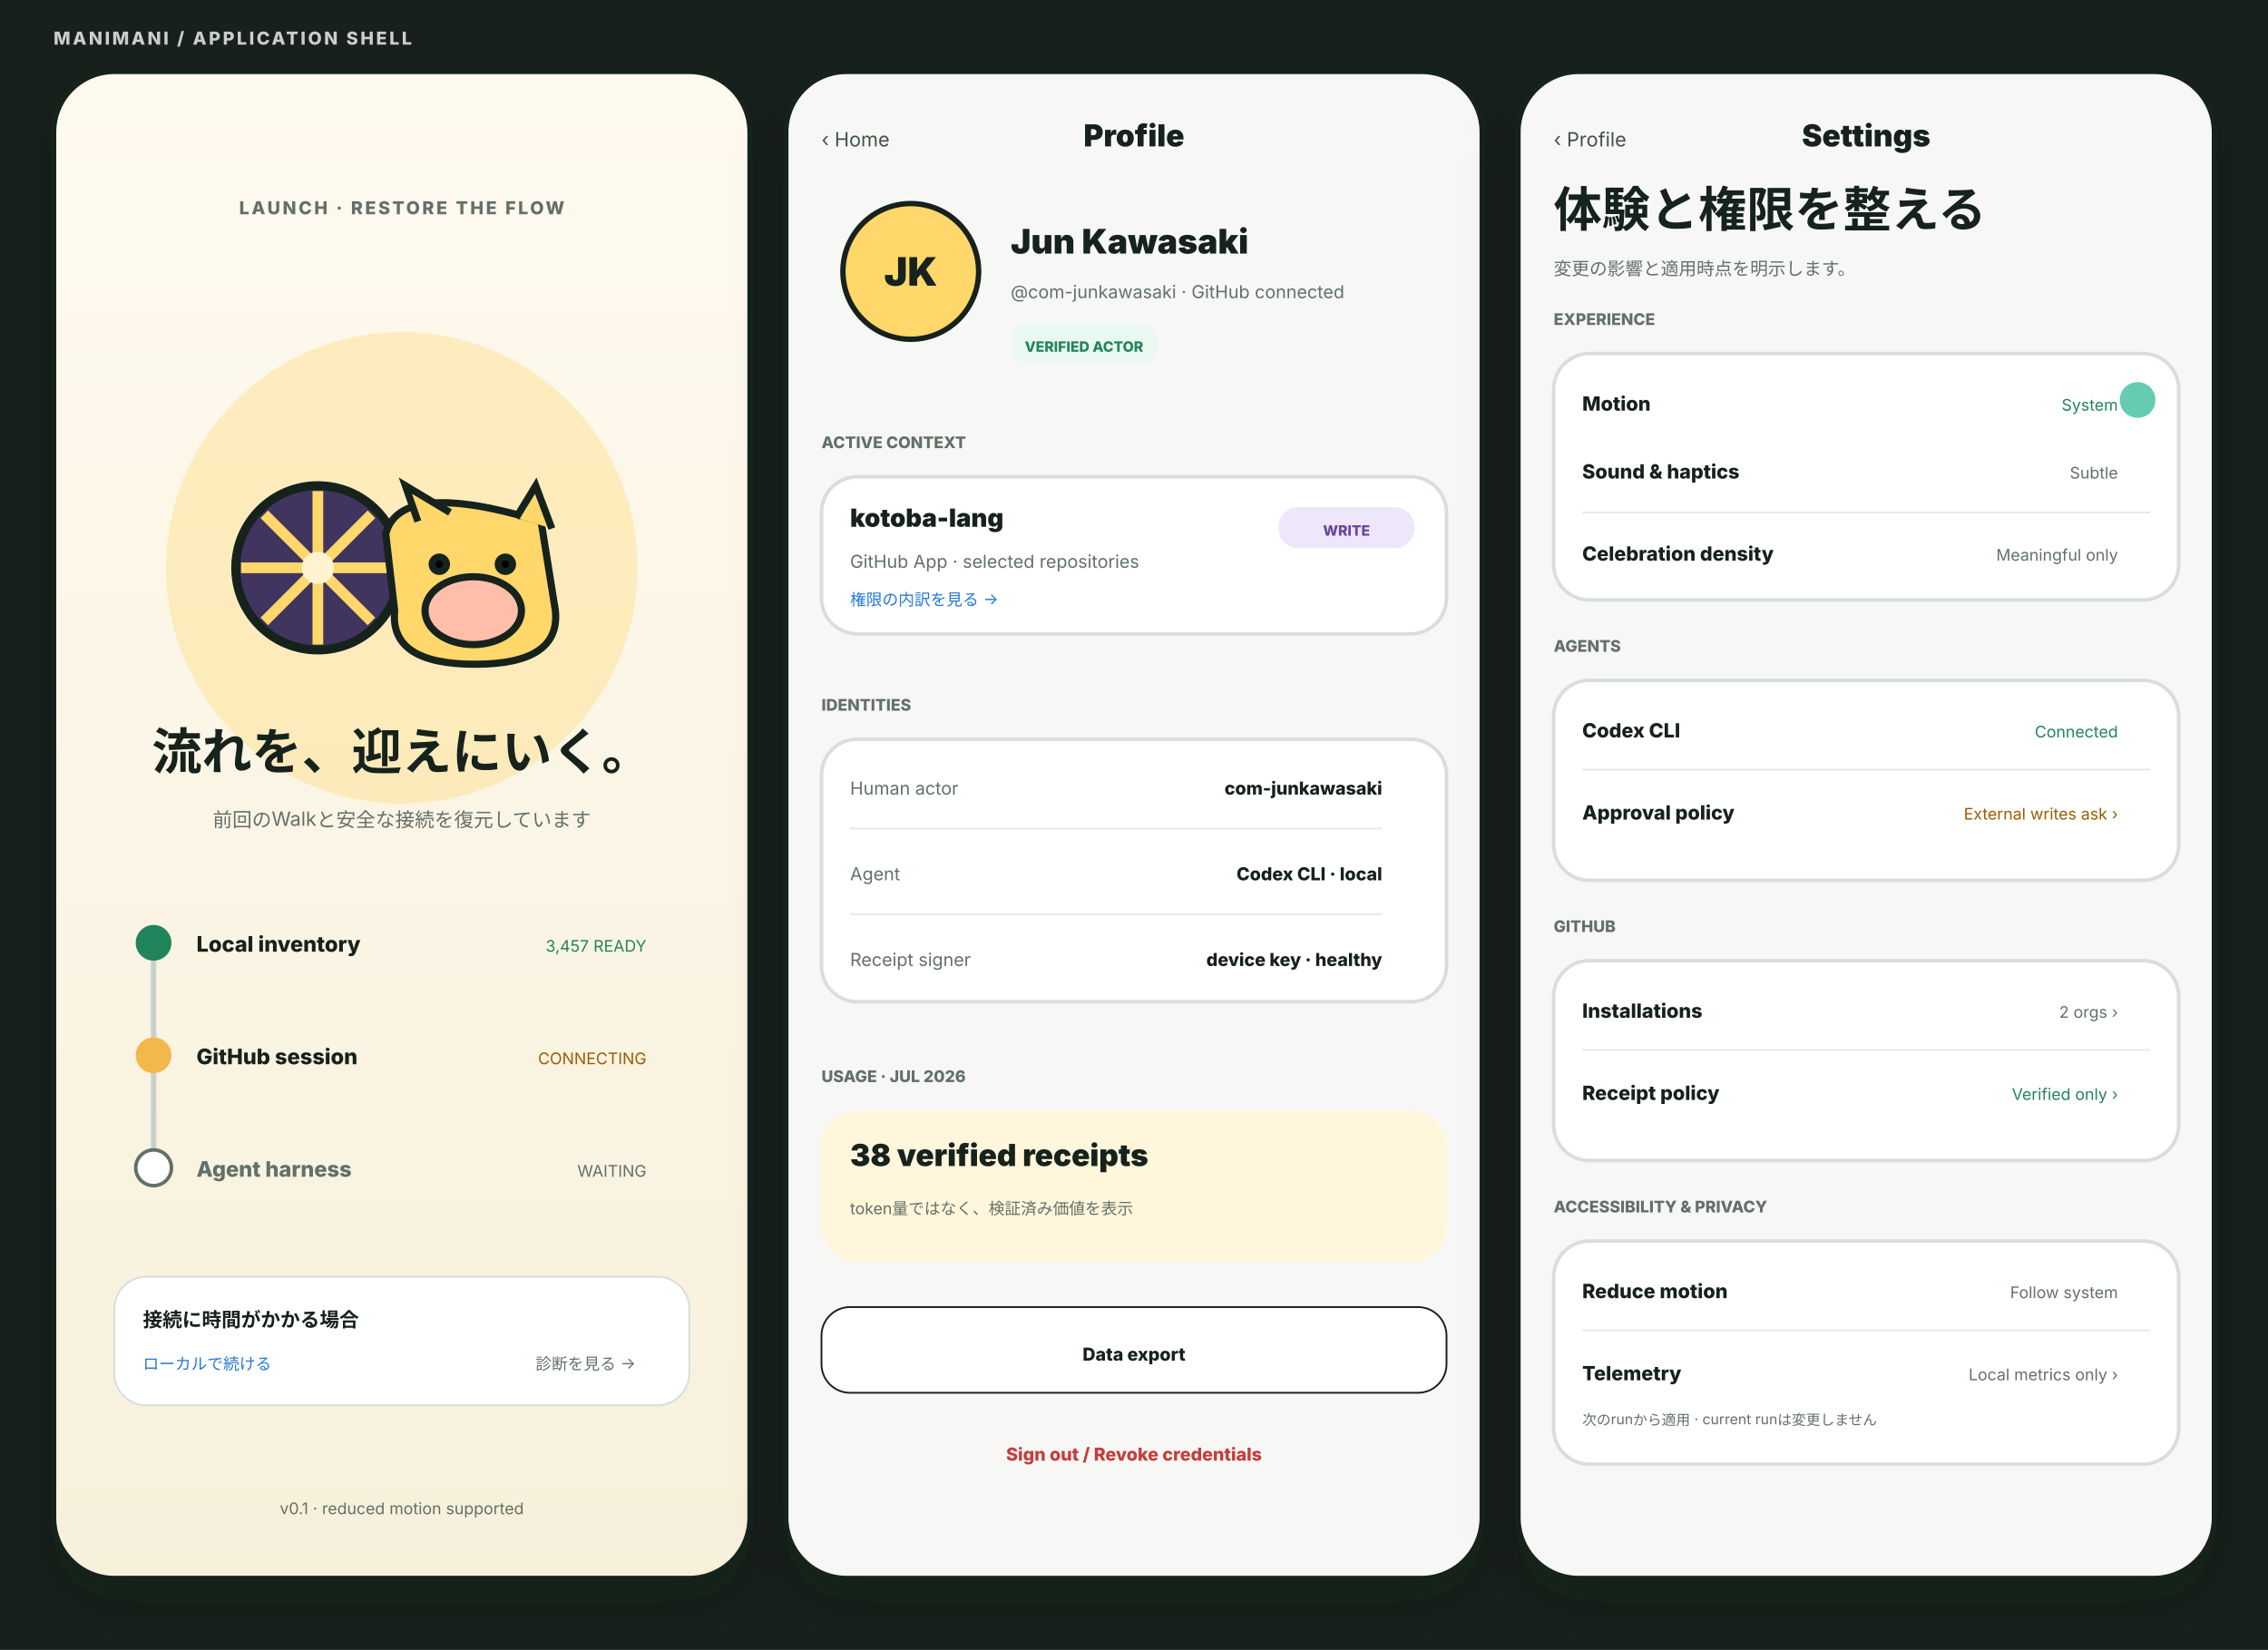
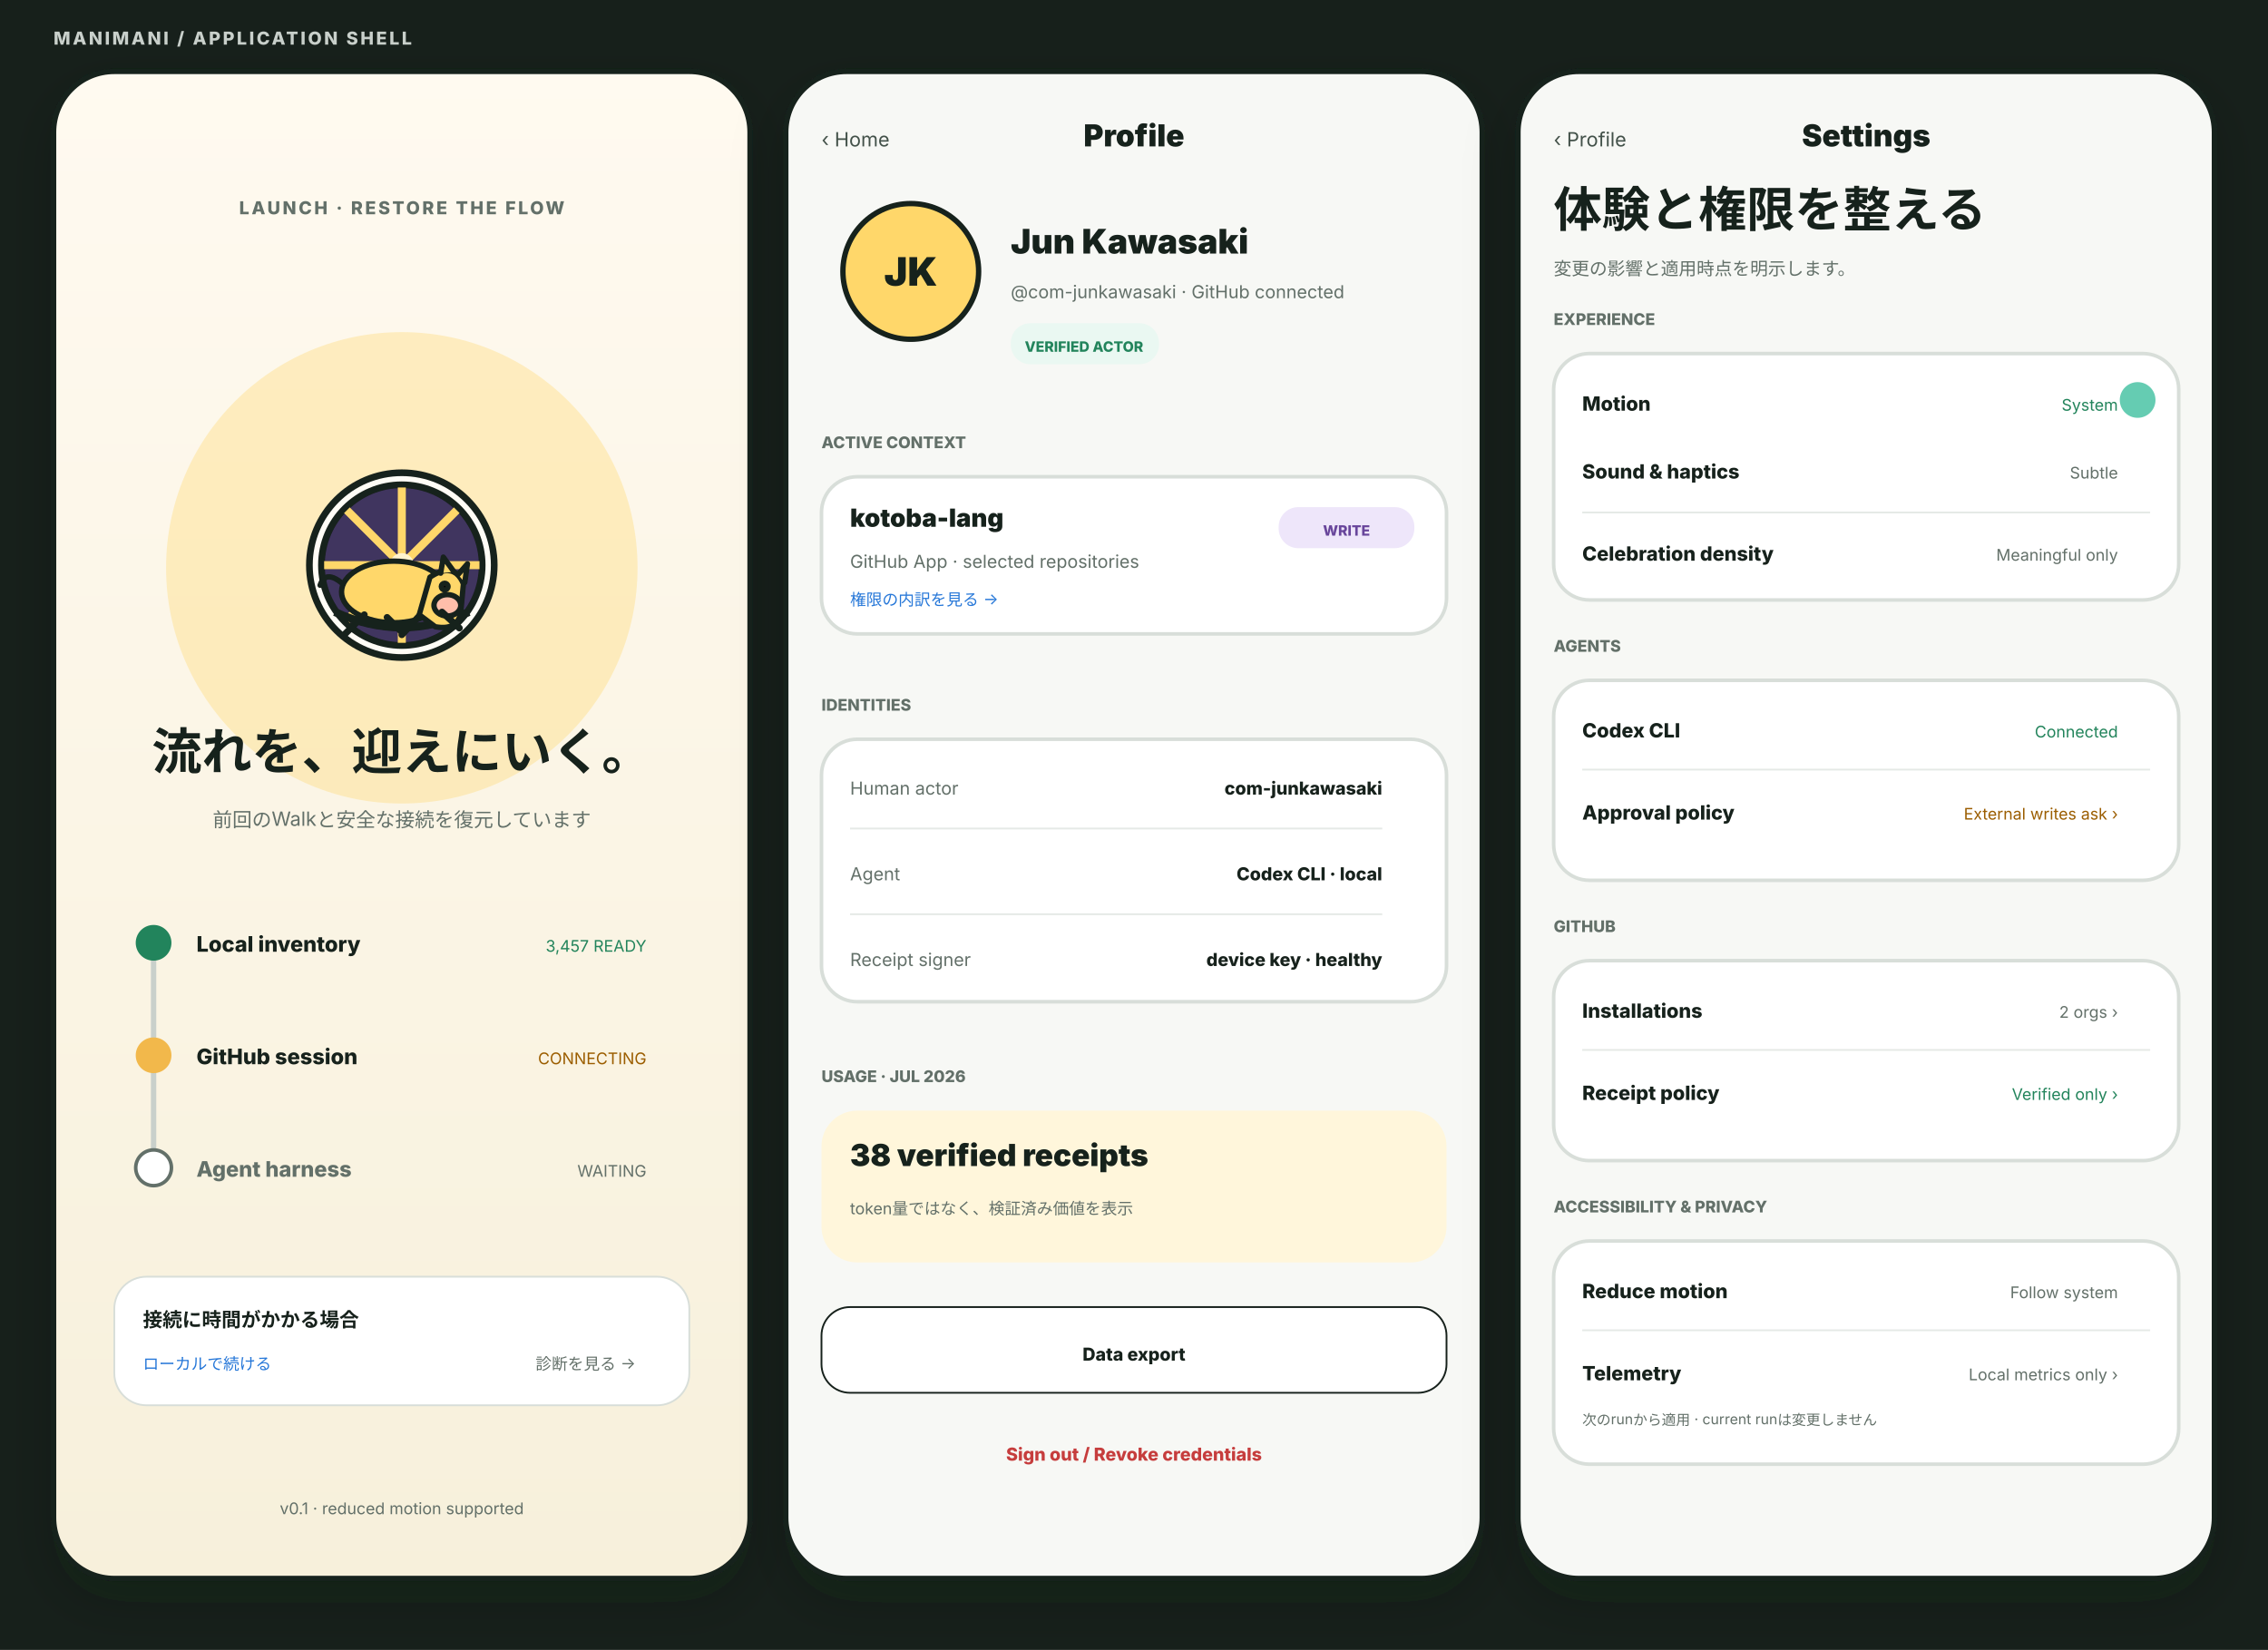
<svg xmlns="http://www.w3.org/2000/svg" width="1270" height="924" viewBox="0 0 1270 924">
  <defs>
    <filter id="s">
      <feDropShadow dx="0" dy="12" stdDeviation="14" flood-color="#17201b" flood-opacity=".18" />
    </filter>
    <linearGradient id="p" x2="0" y2="1">
      <stop stop-color="#fffaf0" />
      <stop offset="1" stop-color="#f7f0db" />
    </linearGradient>
-     <symbol id="mini" viewBox="0 0 210 120">
+     <symbol id="mini" viewBox="0 0 210 160">
+       <circle cx="105" cy="78" r="69" fill="#fffdf6" stroke="#17201b" stroke-width="5" />
      <g class="w">
-         <circle cx="58" cy="60" r="46" fill="#40345f" stroke="#17201b" stroke-width="5" />
-         <path d="M58 17v86M15 60h86M28 30l60 60M88 30 28 90" stroke="#ffd76a" stroke-width="6" />
-         <circle cx="58" cy="60" r="9" fill="#fff4cf" />
+         <circle cx="105" cy="78" r="60" fill="#40345f" stroke="#17201b" stroke-width="5" />
+         <path d="M105 20v116M47 78h116M64 37l82 82M146 37l-82 82" stroke="#ffd76a" stroke-width="6" />
+         <circle cx="105" cy="78" r="9" fill="#fff4cf" />
      </g>
-       <g stroke="#17201b" stroke-width="4">
-         <path d="M96 41q8-31 87-7l8 50q3 30-45 30t-45-30z" fill="#ffd76a" />
-         <path d="m114 34-7-20 25 15m37 3 11-18 9 24" fill="#ffd76a" />
-         <circle cx="126" cy="58" r="4" />
-         <circle cx="163" cy="58" r="4" />
-         <ellipse cx="145" cy="84" rx="27" ry="19" fill="#ffbeaa" />
+       <path d="M55 113q50 23 100 0" fill="none" stroke="#17201b" stroke-width="6" />
+       <g class="runner" stroke="#17201b" stroke-width="4" stroke-linecap="round" stroke-linejoin="round">
+         <ellipse cx="99" cy="98" rx="39" ry="23" fill="#ffd76a" />
+         <path d="M126 87q18-12 25 5l-2 21q-2 14-19 11l-12-9z" fill="#ffd76a" />
+         <path d="m134 84 2-12 8 11m3 2 7-8-2 14" fill="#ffd76a" />
+         <ellipse cx="139" cy="108" rx="10" ry="8" fill="#ffbeaa" />
+         <circle cx="137" cy="94" r="2.5" />
+         <path d="M77 115l-14 14m31-12 12 12m12-13-13 14m30-17 13 12" fill="none" stroke-width="5" />
+         <path d="M61 92Q48 81 44 93" fill="none" />
      </g>
    </symbol>
-     <style>.w{transform-box:fill-box;transform-origin:center;animation:r 8s linear infinite}@keyframes r{to{transform:rotate(360deg)}}@media(prefers-reduced-motion:reduce){.w{animation:none}}</style>
+     <style>.w{transform-box:fill-box;transform-origin:center;animation:r 8s linear infinite}.runner{transform-box:fill-box;transform-origin:center bottom;animation:j .42s ease-in-out infinite alternate}@keyframes r{to{transform:rotate(360deg)}}@keyframes j{to{transform:translateY(-3px) rotate(-1.5deg)}}@media(prefers-reduced-motion:reduce){.w,.runner{animation:none}}</style>
  </defs>
  <rect width="1270" height="924" fill="#17201b" />
  <text x="30" y="25" fill="#c9d0cb" font-family="-apple-system,sans-serif" font-size="10" font-weight="800" letter-spacing="1.3">MANIMANI / APPLICATION SHELL</text>
-   <g id="Launch" transform="translate(30 40)" font-family="-apple-system,BlinkMacSystemFont,'Noto Sans JP',sans-serif" filter="url(#s)">
+   <g id="Launch" transform="translate(30 40)" font-family="'Noto Sans JP',-apple-system,BlinkMacSystemFont,sans-serif" filter="url(#s)">
    <rect width="390" height="844" rx="34" fill="url(#p)" stroke="#17201b" stroke-width="3" />
    <text x="195" y="80" fill="#637069" font-size="10" font-weight="800" letter-spacing="1.3" text-anchor="middle">LAUNCH · RESTORE THE FLOW</text>
    <circle cx="195" cy="278" r="132" fill="#ffd76a" opacity=".35" />
    <use href="#mini" x="90" y="218" width="210" height="120" />
    <text x="195" y="391" fill="#17201b" font-size="28" font-weight="900" text-anchor="middle">流れを、迎えにいく。</text>
    <text x="195" y="423" fill="#637069" font-size="11" text-anchor="middle">前回のWalkと安全な接続を復元しています</text>
    <g transform="translate(42 478)">
      <path d="M14 10v126" stroke="#c9d0cb" stroke-width="3" />
      <circle cx="14" cy="10" r="10" fill="#23845b" />
      <text x="38" y="15" fill="#17201b" font-size="12" font-weight="800">Local inventory</text>
      <text x="290" y="15" fill="#23845b" font-size="9" text-anchor="end">3,457 READY</text>
      <circle cx="14" cy="73" r="10" fill="#f2b84b" />
      <text x="38" y="78" fill="#17201b" font-size="12" font-weight="800">GitHub session</text>
      <text x="290" y="78" fill="#9b5d00" font-size="9" text-anchor="end">CONNECTING</text>
      <circle cx="14" cy="136" r="10" fill="#fff" stroke="#637069" stroke-width="2" />
      <text x="38" y="141" fill="#637069" font-size="12" font-weight="800">Agent harness</text>
      <text x="290" y="141" fill="#637069" font-size="9" text-anchor="end">WAITING</text>
    </g>
    <rect x="34" y="675" width="322" height="72" rx="18" fill="#fff" stroke="#d8ded9" />
    <text x="50" y="703" fill="#17201b" font-size="11" font-weight="800">接続に時間がかかる場合</text>
    <text x="50" y="727" fill="#2677d8" font-size="9">ローカルで続ける</text>
    <text x="326" y="727" fill="#637069" font-size="9" text-anchor="end">診断を見る →</text>
    <text x="195" y="808" fill="#637069" font-size="9" text-anchor="middle">v0.1 · reduced motion supported</text>
  </g>
-   <g id="Profile" transform="translate(440 40)" font-family="-apple-system,BlinkMacSystemFont,'Noto Sans JP',sans-serif" filter="url(#s)">
+   <g id="Profile" transform="translate(440 40)" font-family="'Noto Sans JP',-apple-system,BlinkMacSystemFont,sans-serif" filter="url(#s)">
    <rect width="390" height="844" rx="34" fill="#f7f8f5" stroke="#17201b" stroke-width="3" />
    <text x="20" y="42" fill="#435149" font-size="11">‹ Home</text>
    <text x="195" y="42" fill="#17201b" font-size="17" font-weight="850" text-anchor="middle">Profile</text>
    <circle cx="70" cy="112" r="38" fill="#ffd76a" stroke="#17201b" stroke-width="3" />
    <text x="70" y="120" fill="#17201b" font-size="22" font-weight="900" text-anchor="middle">JK</text>
    <text x="126" y="102" fill="#17201b" font-size="19" font-weight="900">Jun Kawasaki</text>
    <text x="126" y="127" fill="#637069" font-size="10">@com-junkawasaki · GitHub connected</text>
    <rect x="126" y="141" width="83" height="23" rx="11" fill="#eaf8f2" />
    <text x="167" y="157" fill="#23845b" font-size="8" font-weight="800" text-anchor="middle">VERIFIED ACTOR</text>
    <text x="20" y="211" fill="#637069" font-size="9" font-weight="800">ACTIVE CONTEXT</text>
    <rect x="20" y="227" width="350" height="88" rx="20" fill="#fff" stroke="#d8ded9" stroke-width="2" />
    <text x="36" y="255" fill="#17201b" font-size="14" font-weight="850">kotoba-lang</text>
    <text x="36" y="278" fill="#637069" font-size="10">GitHub App · selected repositories</text>
    <rect x="276" y="244" width="76" height="23" rx="11" fill="#eee6fa" />
    <text x="314" y="260" fill="#68459b" font-size="8" font-weight="800" text-anchor="middle">WRITE</text>
    <text x="36" y="299" fill="#2677d8" font-size="9">権限の内訳を見る →</text>
    <text x="20" y="358" fill="#637069" font-size="9" font-weight="800">IDENTITIES</text>
    <rect x="20" y="374" width="350" height="147" rx="20" fill="#fff" stroke="#d8ded9" stroke-width="2" />
    <text x="36" y="405" fill="#637069" font-size="10">Human actor</text>
    <text x="334" y="405" fill="#17201b" font-size="10" font-weight="800" text-anchor="end">com-junkawasaki</text>
    <path d="M36 424h298" stroke="#e5e9e6" />
    <text x="36" y="453" fill="#637069" font-size="10">Agent</text>
    <text x="334" y="453" fill="#17201b" font-size="10" font-weight="800" text-anchor="end">Codex CLI · local</text>
    <path d="M36 472h298" stroke="#e5e9e6" />
    <text x="36" y="501" fill="#637069" font-size="10">Receipt signer</text>
    <text x="334" y="501" fill="#17201b" font-size="10" font-weight="800" text-anchor="end">device key · healthy</text>
    <text x="20" y="566" fill="#637069" font-size="9" font-weight="800">USAGE · JUL 2026</text>
    <rect x="20" y="582" width="350" height="85" rx="20" fill="#fff6db" />
    <text x="36" y="613" fill="#17201b" font-size="17" font-weight="900">38 verified receipts</text>
    <text x="36" y="640" fill="#637069" font-size="9">token量ではなく、検証済み価値を表示</text>
    <rect x="20" y="692" width="350" height="48" rx="16" fill="#fff" stroke="#17201b" />
    <text x="195" y="722" fill="#17201b" font-size="10" font-weight="800" text-anchor="middle">Data export</text>
    <text x="195" y="778" fill="#c63c3c" font-size="10" font-weight="800" text-anchor="middle">Sign out / Revoke credentials</text>
  </g>
-   <g id="Settings" transform="translate(850 40)" font-family="-apple-system,BlinkMacSystemFont,'Noto Sans JP',sans-serif" filter="url(#s)">
+   <g id="Settings" transform="translate(850 40)" font-family="'Noto Sans JP',-apple-system,BlinkMacSystemFont,sans-serif" filter="url(#s)">
    <rect width="390" height="844" rx="34" fill="#f7f8f5" stroke="#17201b" stroke-width="3" />
    <text x="20" y="42" fill="#435149" font-size="11">‹ Profile</text>
    <text x="195" y="42" fill="#17201b" font-size="17" font-weight="850" text-anchor="middle">Settings</text>
    <text x="20" y="87" fill="#17201b" font-size="27" font-weight="900">体験と権限を整える</text>
    <text x="20" y="114" fill="#637069" font-size="10">変更の影響と適用時点を明示します。</text>
    <g transform="translate(20 142)">
      <text x="0" y="0" fill="#637069" font-size="9" font-weight="800">EXPERIENCE</text>
      <rect y="16" width="350" height="138" rx="20" fill="#fff" stroke="#d8ded9" stroke-width="2" />
      <text x="16" y="48" fill="#17201b" font-size="11" font-weight="800">Motion</text>
      <text x="316" y="48" fill="#23845b" font-size="9" text-anchor="end">System</text>
      <rect x="317" y="32" width="20" height="20" rx="10" fill="#65ccb2" />
      <text x="16" y="86" fill="#17201b" font-size="11" font-weight="800">Sound &amp; haptics</text>
      <text x="316" y="86" fill="#637069" font-size="9" text-anchor="end">Subtle</text>
      <path d="M16 105h318" stroke="#e5e9e6" />
      <text x="16" y="132" fill="#17201b" font-size="11" font-weight="800">Celebration density</text>
      <text x="316" y="132" fill="#637069" font-size="9" text-anchor="end">Meaningful only</text>
    </g>
    <g transform="translate(20 325)">
      <text fill="#637069" font-size="9" font-weight="800">AGENTS</text>
      <rect y="16" width="350" height="112" rx="20" fill="#fff" stroke="#d8ded9" stroke-width="2" />
      <text x="16" y="48" fill="#17201b" font-size="11" font-weight="800">Codex CLI</text>
      <text x="316" y="48" fill="#23845b" font-size="9" text-anchor="end">Connected</text>
      <path d="M16 66h318" stroke="#e5e9e6" />
      <text x="16" y="94" fill="#17201b" font-size="11" font-weight="800">Approval policy</text>
      <text x="316" y="94" fill="#9b5d00" font-size="9" text-anchor="end">External writes ask ›</text>
    </g>
    <g transform="translate(20 482)">
      <text fill="#637069" font-size="9" font-weight="800">GITHUB</text>
      <rect y="16" width="350" height="112" rx="20" fill="#fff" stroke="#d8ded9" stroke-width="2" />
      <text x="16" y="48" fill="#17201b" font-size="11" font-weight="800">Installations</text>
      <text x="316" y="48" fill="#637069" font-size="9" text-anchor="end">2 orgs ›</text>
      <path d="M16 66h318" stroke="#e5e9e6" />
      <text x="16" y="94" fill="#17201b" font-size="11" font-weight="800">Receipt policy</text>
      <text x="316" y="94" fill="#23845b" font-size="9" text-anchor="end">Verified only ›</text>
    </g>
    <g transform="translate(20 639)">
      <text fill="#637069" font-size="9" font-weight="800">ACCESSIBILITY &amp; PRIVACY</text>
      <rect y="16" width="350" height="125" rx="20" fill="#fff" stroke="#d8ded9" stroke-width="2" />
      <text x="16" y="48" fill="#17201b" font-size="11" font-weight="800">Reduce motion</text>
      <text x="316" y="48" fill="#637069" font-size="9" text-anchor="end">Follow system</text>
      <path d="M16 66h318" stroke="#e5e9e6" />
      <text x="16" y="94" fill="#17201b" font-size="11" font-weight="800">Telemetry</text>
      <text x="316" y="94" fill="#637069" font-size="9" text-anchor="end">Local metrics only ›</text>
      <text x="16" y="119" fill="#637069" font-size="8">次のrunから適用 · current runは変更しません</text>
    </g>
  </g>
</svg>
